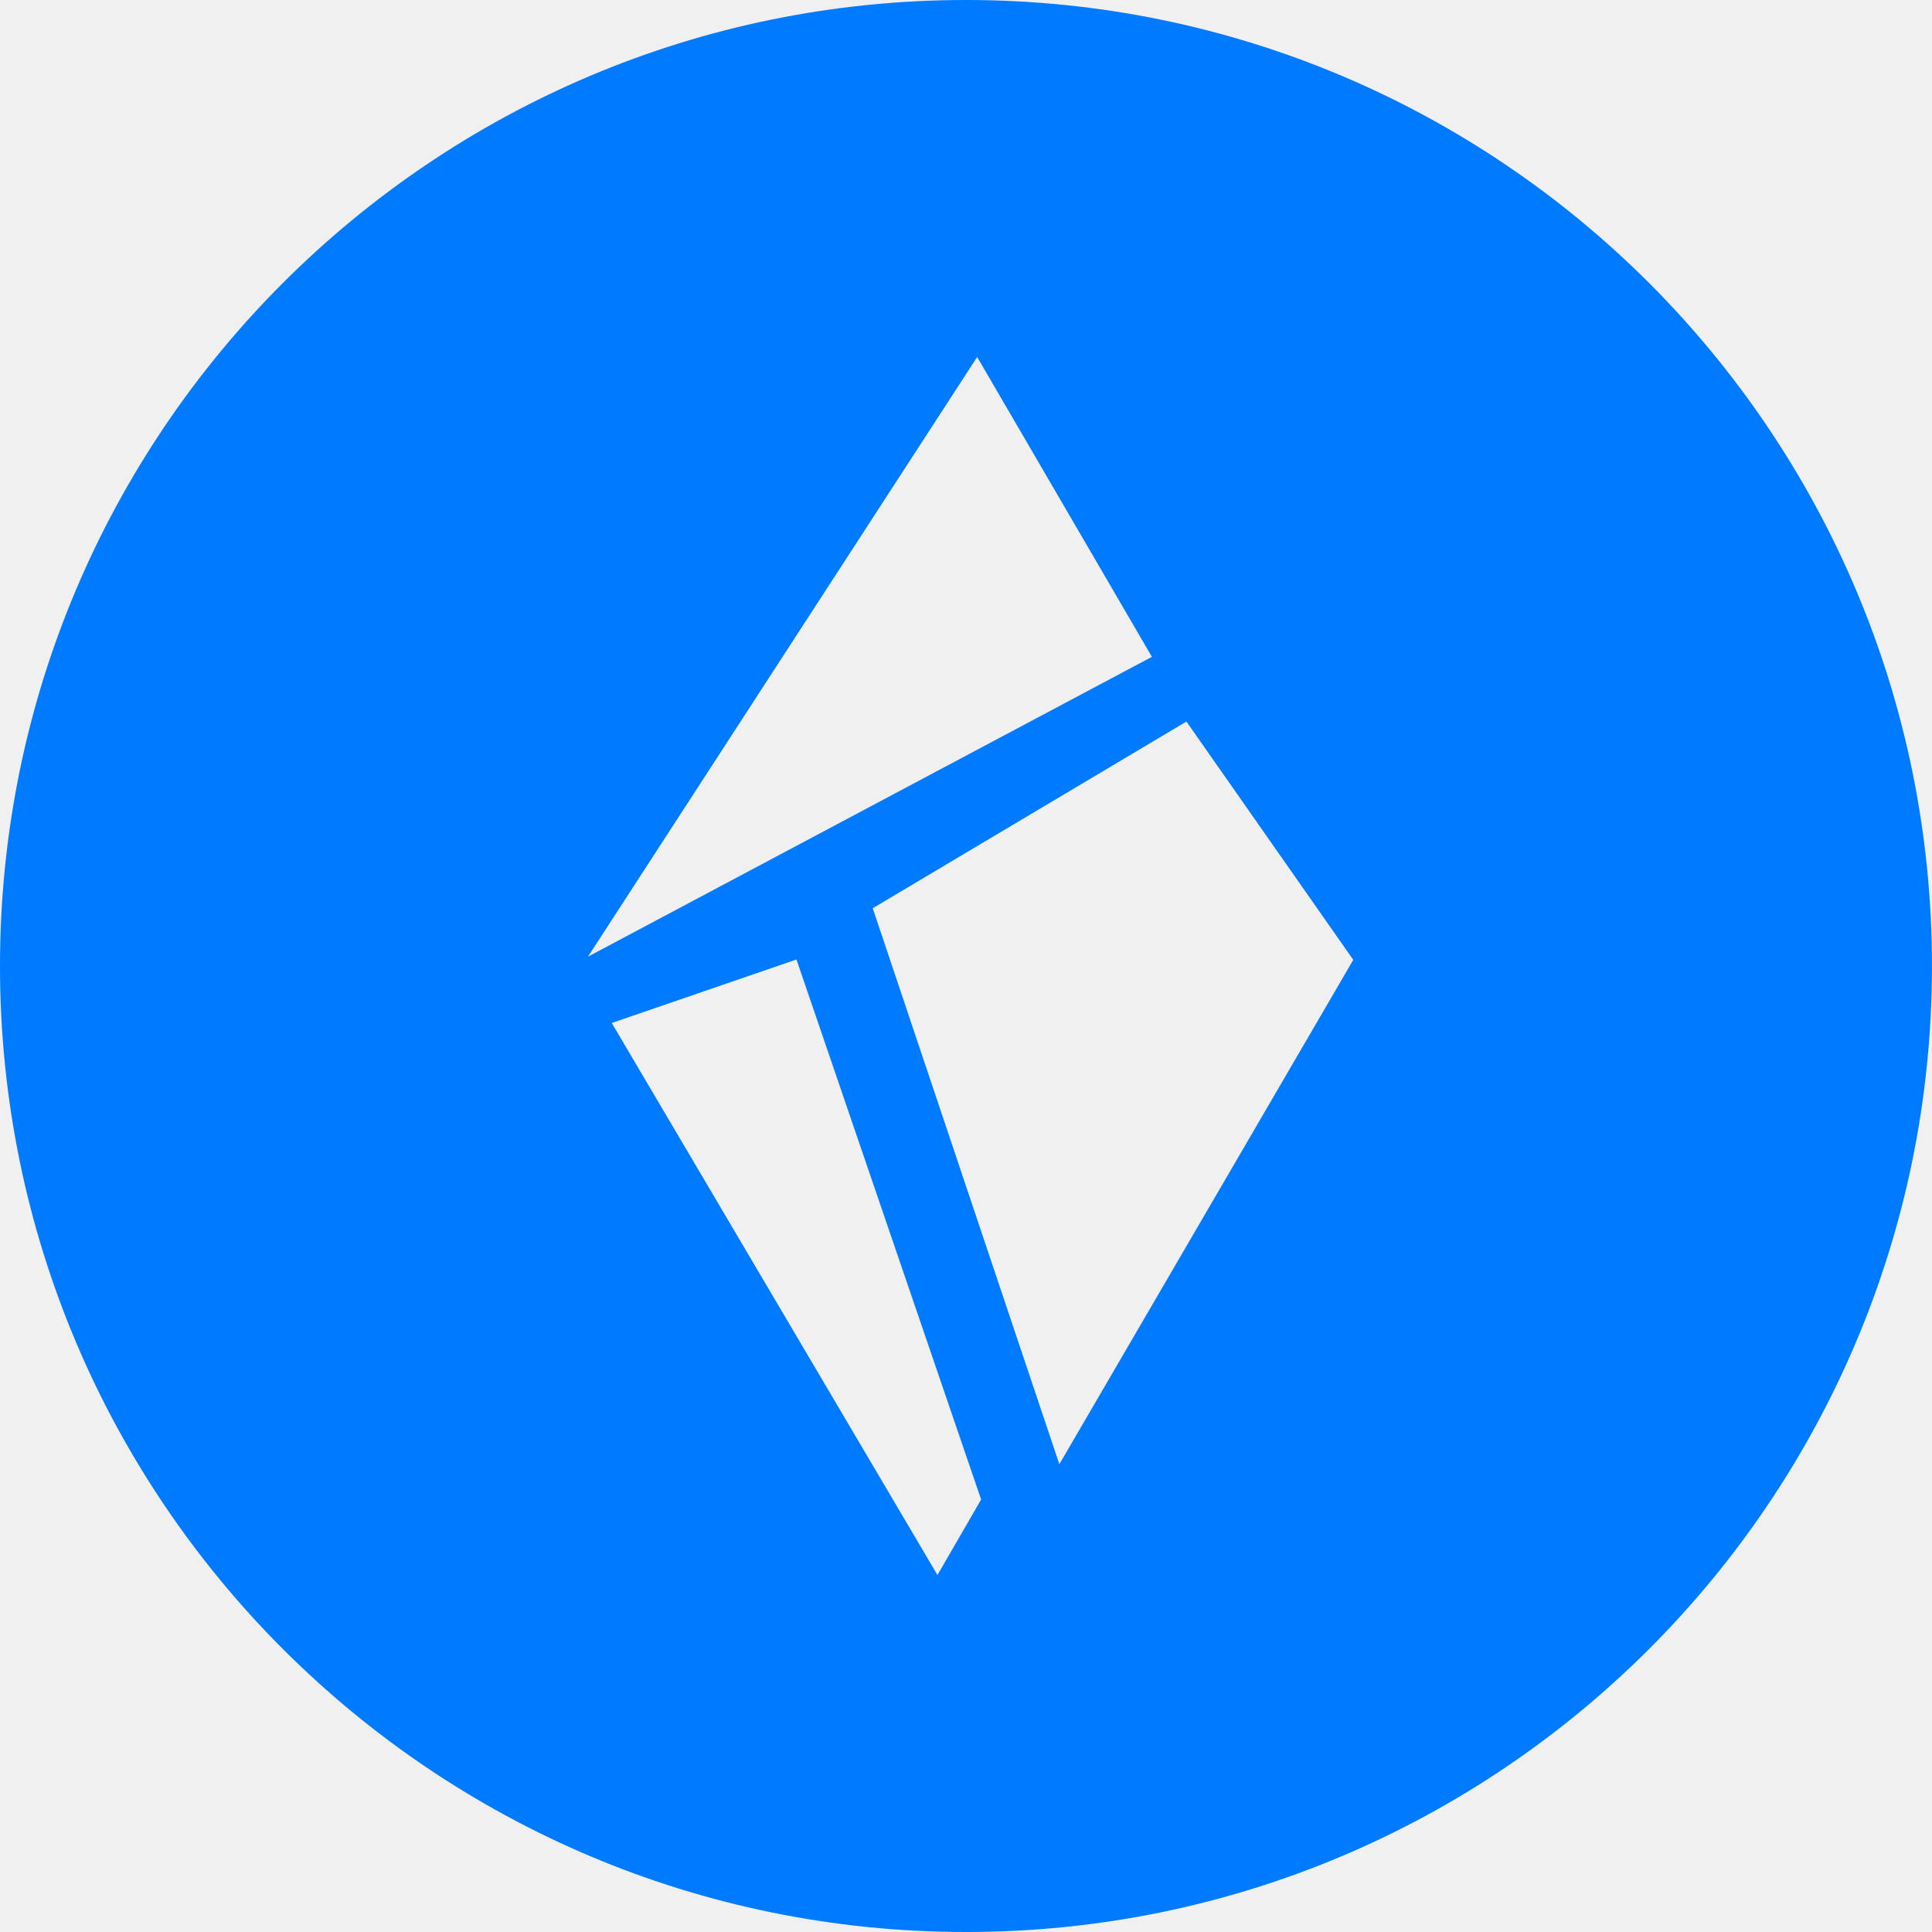
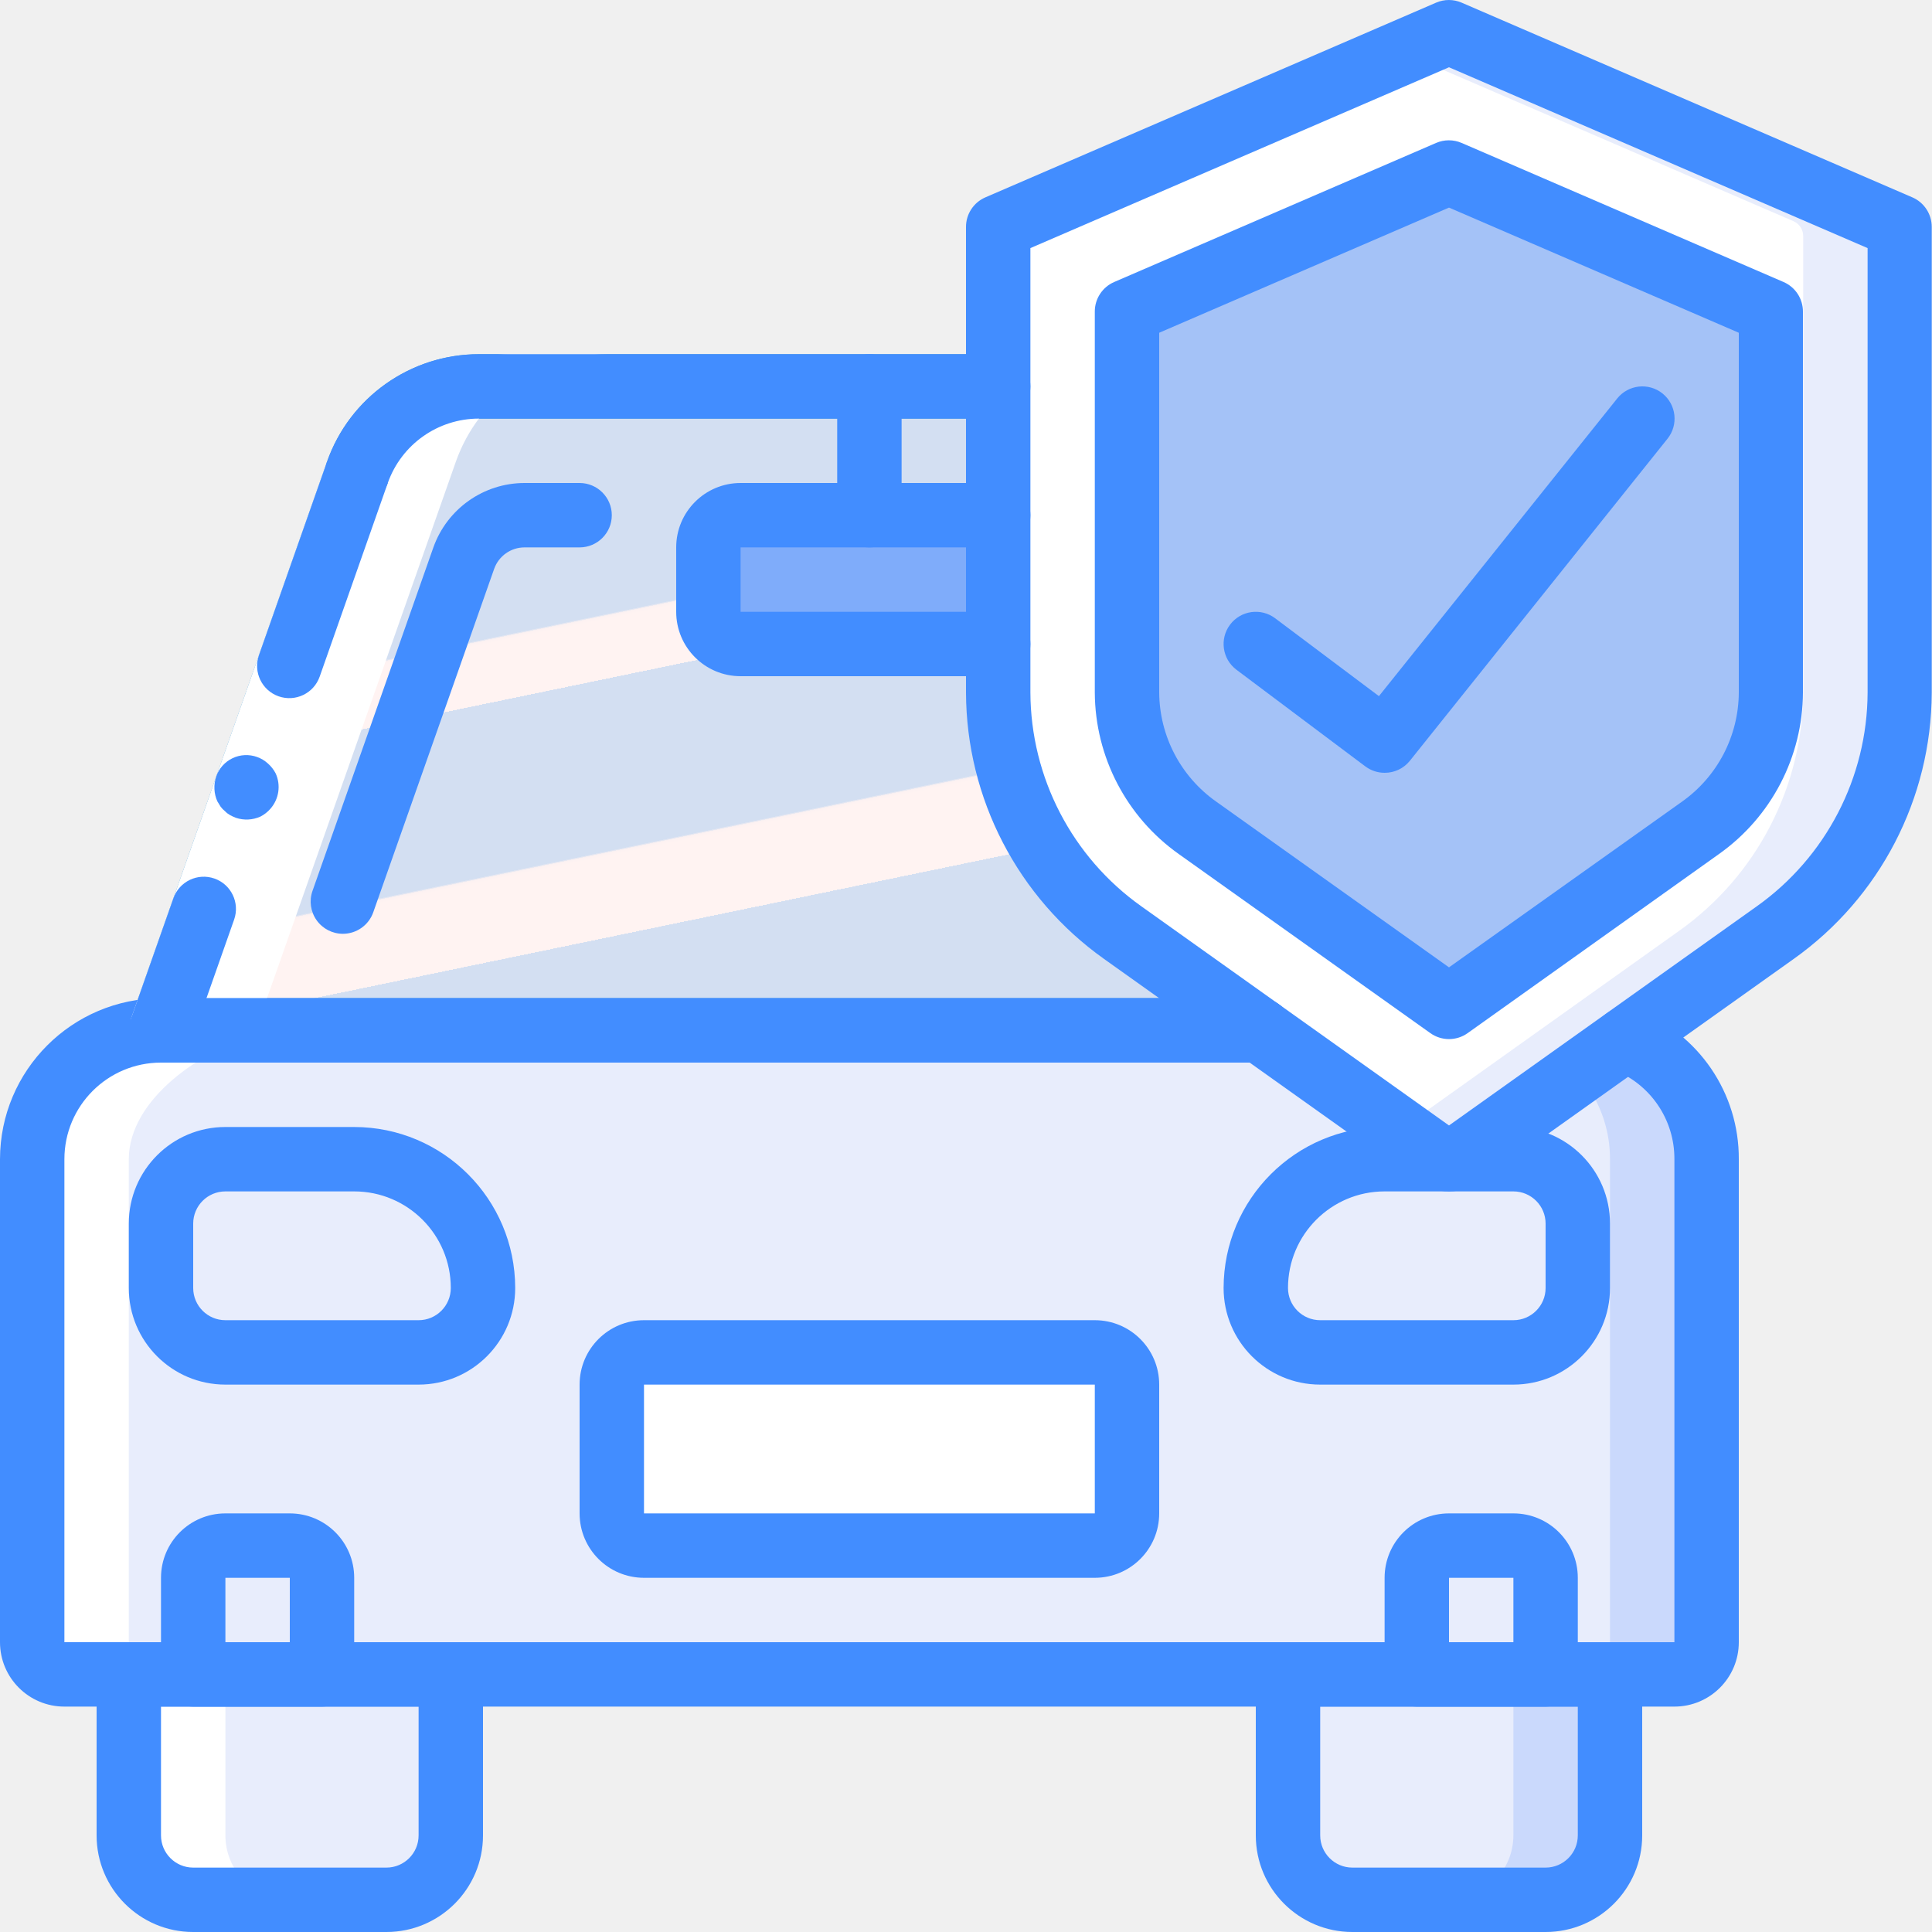
- <svg xmlns="http://www.w3.org/2000/svg" width="40px" height="40px" viewBox="0 0 40 40" version="1.1">
-   <defs />
-   <g id="Shards---Dashboard---Overview-1" stroke="none" stroke-width="1" fill="none" fill-rule="evenodd" transform="translate(-118, -54)">
-     <g id="Sidebar" fill="#007BFF">
-       <g id="Logo" transform="translate(118, 54)">
-         <path d="M21.933,30.315 L18.069,18.804 L24.564,14.939 L28.018,19.873 L21.933,30.315 Z M19.409,32.609 L12.666,21.18 L16.49,19.865 L20.313,31.046 L19.409,32.609 Z M20.231,7.391 L23.849,13.599 L12.173,19.807 L20.231,7.391 Z M20,0 C8.954,0 0,8.954 0,20 C0,31.046 8.954,40 20,40 C31.045,40 39.999,31.046 39.999,20 C39.999,8.954 31.045,0 20,0 L20,0 Z" id="Logo-Icon" />
-       </g>
+ <svg xmlns="http://www.w3.org/2000/svg" width="512" height="512" viewBox="0 0 60 60" version="1.1">
+   <defs>
+     <linearGradient x1="14.448%" y1="9.285%" x2="77.841%" y2="148.75%" id="linearGradient-1">
+       <stop stop-color="#D3DFF2" offset="0%" />
+       <stop stop-color="#D3DFF2" offset="17.2%" />
+       <stop stop-color="#D3DFF2" offset="20%" />
+       <stop stop-color="#DAE2F2" offset="20%" />
+       <stop stop-color="#EBEAF2" offset="20.1%" />
+       <stop stop-color="#F6EFF2" offset="20.1%" />
+       <stop stop-color="#FDF2F2" offset="20.2%" />
+       <stop stop-color="#FFF3F2" offset="20.5%" />
+       <stop stop-color="#FFF3F2" offset="25.2%" />
+       <stop stop-color="#FFF3F2" offset="26%" />
+       <stop stop-color="#D3DFF2" offset="26%" />
+       <stop stop-color="#D3DFF2" offset="39.7%" />
+       <stop stop-color="#D3DFF2" offset="42%" />
+       <stop stop-color="#DAE2F2" offset="42%" />
+       <stop stop-color="#EBEAF2" offset="42.1%" />
+       <stop stop-color="#F6EFF2" offset="42.1%" />
+       <stop stop-color="#FDF2F2" offset="42.2%" />
+       <stop stop-color="#FFF3F2" offset="42.5%" />
+       <stop stop-color="#FFF3F2" offset="48.9%" />
+       <stop stop-color="#FFF3F2" offset="50%" />
+       <stop stop-color="#F8F0F2" offset="50%" />
+       <stop stop-color="#E7E8F2" offset="50%" />
+       <stop stop-color="#DCE3F2" offset="50%" />
+       <stop stop-color="#D5E0F2" offset="50%" />
+       <stop stop-color="#D3DFF2" offset="50.1%" />
+       <stop stop-color="#D3DFF2" offset="70.6%" />
+       <stop stop-color="#D3DFF2" offset="74%" />
+       <stop stop-color="#FFF3F2" offset="74.1%" />
+       <stop stop-color="#FFF3F2" offset="83.5%" />
+       <stop stop-color="#FFF3F2" offset="85%" />
+       <stop stop-color="#D3DFF2" offset="85.1%" />
+     </linearGradient>
+   </defs>
+   <g id="Page-1" stroke="none" stroke-width="1" fill="none" fill-rule="evenodd">
+     <g id="007---Car-Insurance" fill-rule="nonzero">
+       <path d="M49,32 L5,32 L11.1,14.67 C11.664,13.071 13.174,12.001 14.87,12 L34,12 L49,32 Z" id="Shape" fill="url(#linearGradient-1)" />
+       <path d="M49,33 L5,33 C4.676,33 4.372,32.843 4.184,32.578 C3.997,32.313 3.949,31.974 4.057,31.668 L10.157,14.338 C10.862,12.339 12.75,11.001 14.87,11 L34,11 C34.315,11 34.611,11.148 34.8,11.4 L49.8,31.4 C50.027,31.703 50.064,32.108 49.894,32.447 C49.725,32.786 49.379,33 49,33 Z M6.412,31 L47,31 L33.5,13 L14.87,13 C13.599,13.001 12.467,13.802 12.043,15 L6.412,31 Z" id="Shape" fill="#3B97D3" />
+       <path d="M31,20 L23,20 C22.448,20 22,19.552 22,19 L22,17 C22,16.448 22.448,16 23,16 L31,16" id="Shape" fill="#7FACFA" />
+       <path d="M4,50 L14,50 L14,57 C14,58.105 13.105,59 12,59 L6,59 C4.895,59 4,58.105 4,57 L4,50 Z" id="Shape" fill="#E8EDFC" />
+       <path d="M50,50 L50,57 C49.997,58.103 49.103,58.997 48,59 L42,59 C40.897,58.997 40.003,58.103 40,57 L40,50 L50,50 Z" id="Shape" fill="#CAD9FC" />
+       <path d="M47,50 L47,57 C46.997,58.103 46.103,58.997 45,59 L42,59 C40.897,58.997 40.003,58.103 40,57 L40,50 L47,50 Z" id="Shape" fill="#E8EDFC" />
+       <path d="M53,36 L53,51 C53,51.552 52.552,52 52,52 L2,52 C1.448,52 1,51.552 1,51 L1,36 C1,33.791 2.791,32 5,32 L39.13,32 L50.47,32.29 C51.999,32.885 53.005,34.359 53,36 Z" id="Shape" fill="#CAD9FC" />
+       <path d="M50,36 L50,51 C50,51.552 49.552,52 49,52 L2,52 C1.448,52 1,51.552 1,51 L1,36 C1,33.791 2.791,32 5,32 L36.13,32 L47.47,32.29 C48.999,32.885 50.005,34.359 50,36 Z" id="Shape" fill="#E8EDFC" />
+       <path d="M7,36 L11,36 C13.209,36 15,37.791 15,40 C15,41.105 14.105,42 13,42 L7,42 C5.895,42 5,41.105 5,40 L5,38 C5,36.895 5.895,36 7,36 Z" id="Shape" fill="#E8EDFC" />
+       <path d="M43,36 L47,36 C48.105,36 49,36.895 49,38 L49,40 C49,41.105 48.105,42 47,42 L41,42 C39.895,42 39,41.105 39,40 C39,37.791 40.791,36 43,36 Z" id="Shape" fill="#E8EDFC" />
+       <path d="M7,48 L9,48 C9.552,48 10,48.448 10,49 L10,52 L6,52 L6,49 C6,48.448 6.448,48 7,48 Z" id="Shape" fill="#E8EDFC" />
+       <path d="M45,48 L47,48 C47.552,48 48,48.448 48,49 L48,52 L44,52 L44,49 C44,48.448 44.448,48 45,48 Z" id="Shape" fill="#E8EDFC" />
+       <rect id="Rectangle-path" fill="#FFFFFF" x="19" y="42" width="16" height="6" rx="1" />
+       <path d="M59,7.33 L59,21.46 C58.995,24.427 57.553,27.207 55.13,28.92 L45.29,35.93 C45.115,36.05 44.885,36.05 44.71,35.93 L43.5,35.07 L34.87,28.92 C32.447,27.207 31.005,24.427 31,21.46 L31,7.33 C31.001,7.131 31.118,6.951 31.3,6.87 L43.5,1.6 L44.8,1.04 C44.929,0.99 45.071,0.99 45.2,1.04 L58.7,6.87 C58.882,6.951 58.999,7.131 59,7.33 Z" id="Shape" fill="#E8EDFC" />
+       <path d="M56,7.33 L56,21.46 C55.995,24.427 54.553,27.207 52.13,28.92 L43.5,35.07 L34.87,28.92 C32.447,27.207 31.005,24.427 31,21.46 L31,7.33 C31.001,7.131 31.118,6.951 31.3,6.87 L43.5,1.6 L55.7,6.87 C55.882,6.951 55.999,7.131 56,7.33 Z" id="Shape" fill="#FFFFFF" />
+       <path d="M37.188,25.664 C35.824,24.699 35.009,23.136 35,21.465 L35,9.633 L45,5.313 L55,9.633 L55,21.465 C54.991,23.136 54.176,24.7 52.812,25.665 L45,31.225 L37.188,25.664 Z" id="Shape" fill="#955BA5" />
+       <path d="M37.188,25.664 C35.824,24.699 35.009,23.136 35,21.465 L35,9.633 L45,5.313 L55,9.633 L55,21.465 C54.991,23.136 54.176,24.7 52.812,25.665 L45,31.225 L37.188,25.664 Z" id="Shape" fill="#A4C2F7" />
+       <path d="M2,52 L4,52 L4,57 C4,58.105 4.895,59 6,59 L9,59 C7.895,59 7,58.105 7,57 L7,52 L5,52 C4.448,52 4,51.552 4,51 L4,36 C4,34.134 6.282,32.581 8.01,32.138 C7.988,31.98 8.004,31.819 8.057,31.668 L14.157,14.338 C14.862,12.339 16.75,11.001 18.87,11 L15.87,11 C13.75,11.001 11.861,12.338 11.156,14.338 L5.056,31.668 C5.003,31.819 4.987,31.98 5.009,32.138 C3.282,32.581 1,34.134 1,36 L1,51 C1,51.552 1.448,52 2,52 Z" id="Shape" fill="#FFFFFF" />
+       <path d="M45,37 C44.629,37 44.267,36.885 43.965,36.67 L34.289,29.782 C31.608,27.878 30.011,24.797 30,21.509 L30,7.048 C29.999,6.65 30.235,6.289 30.6,6.13 L44.6,0.082 C44.853,-0.027 45.139,-0.027 45.392,0.082 L59.392,6.13 C59.757,6.289 59.993,6.65 59.992,7.048 L59.992,21.509 C59.981,24.797 58.384,27.878 55.703,29.782 L46.027,36.669 C45.727,36.883 45.368,36.998 45,37 Z M32,7.705 L32,21.505 C32.01,24.147 33.294,26.621 35.449,28.149 L45,34.952 L54.551,28.152 C56.705,26.624 57.99,24.15 58,21.509 L58,7.705 L45,2.089 L32,7.705 Z" id="Shape" fill="#428DFF" />
+       <path d="M45,32.27 C44.792,32.27 44.589,32.205 44.42,32.084 L36.608,26.523 C34.981,25.37 34.01,23.503 34,21.509 L34,9.677 C33.999,9.279 34.235,8.918 34.6,8.759 L44.6,4.439 C44.853,4.33 45.139,4.33 45.392,4.439 L55.392,8.759 C55.757,8.918 55.993,9.279 55.992,9.677 L55.992,21.509 C55.983,23.503 55.011,25.37 53.384,26.523 L45.58,32.084 C45.411,32.205 45.208,32.27 45,32.27 Z M37.769,24.894 L45,30.042 L52.231,24.9 C53.334,24.122 53.993,22.859 54,21.509 L54,10.334 L45,6.447 L36,10.334 L36,21.509 C36.009,22.857 36.668,24.117 37.769,24.894 Z" id="Shape" fill="#428DFF" />
+       <path d="M43,24 C42.784,24 42.573,23.93 42.4,23.8 L38.4,20.8 C37.958,20.469 37.869,19.842 38.2,19.4 C38.531,18.958 39.158,18.869 39.6,19.2 L42.824,21.619 L50.224,12.375 C50.569,11.944 51.199,11.874 51.63,12.219 C52.061,12.564 52.131,13.194 51.786,13.625 L43.786,23.625 C43.595,23.864 43.306,24.002 43,24 Z" id="Shape" fill="#428DFF" />
+       <path d="M52,53 L2,53 C0.895,53 1.3527075e-16,52.105 0,51 L0,36 C0.003,33.24 2.24,31.003 5,31 L39.13,31 C39.682,31 40.13,31.448 40.13,32 C40.13,32.552 39.682,33 39.13,33 L5,33 C3.343,33 2,34.343 2,36 L2,51 L52,51 L52,36 C52.007,34.771 51.254,33.665 50.107,33.222 C49.592,33.022 49.337,32.442 49.538,31.927 C49.738,31.413 50.317,31.158 50.832,31.358 C52.75,32.097 54.011,33.945 54,36 L54,51 C54,52.105 53.105,53 52,53 Z" id="Shape" fill="#428DFF" />
+       <path d="M12,60 L6,60 C4.343,60 3,58.657 3,57 L3,52 C3,51.448 3.448,51 4,51 L14,51 C14.552,51 15,51.448 15,52 L15,57 C15,58.657 13.657,60 12,60 Z M5,53 L5,57 C5,57.552 5.448,58 6,58 L12,58 C12.552,58 13,57.552 13,57 L13,53 L5,53 Z" id="Shape" fill="#428DFF" />
+       <path d="M48,60 L42,60 C40.343,60 39,58.657 39,57 L39,52 C39,51.448 39.448,51 40,51 L50,51 C50.552,51 51,51.448 51,52 L51,57 C51,58.657 49.657,60 48,60 Z M41,53 L41,57 C41,57.552 41.448,58 42,58 L48,58 C48.552,58 49,57.552 49,57 L49,53 L41,53 Z" id="Shape" fill="#428DFF" />
+       <polygon id="Shape" fill="#FFFFFF" points="4.057 31.668 8.373 19.405 10.157 14.338 12.043 15.002 10.26 20.069 5.943 32.332" />
+       <path d="M6.66,27.284 C6.139,27.101 5.568,27.374 5.385,27.895 L4.057,31.668 L5.943,32.332 L7.271,28.559 C7.454,28.038 7.181,27.467 6.66,27.284 Z" id="Shape" fill="#428DFF" />
+       <path d="M12.043,15 L10.157,14.336 L8.041,20.349 C7.858,20.87 8.131,21.441 8.653,21.625 C9.174,21.808 9.745,21.534 9.928,21.013 L12.043,15 Z" id="Shape" fill="#428DFF" />
+       <path d="M6.713,24.122 C6.629,24.373 6.642,24.647 6.751,24.888 L6.851,25.051 C6.891,25.105 6.938,25.154 6.991,25.196 C7.035,25.242 7.086,25.281 7.141,25.312 C7.2,25.344 7.261,25.373 7.323,25.397 C7.574,25.482 7.848,25.468 8.089,25.359 C8.206,25.299 8.311,25.217 8.397,25.118 C8.664,24.816 8.728,24.385 8.561,24.018 C8.5,23.901 8.418,23.797 8.319,23.71 C8.222,23.622 8.11,23.554 7.987,23.51 C7.737,23.419 7.461,23.432 7.221,23.547 C6.981,23.662 6.797,23.869 6.712,24.121 L6.713,24.122 Z" id="Shape" fill="#428DFF" />
+       <path d="M39.13,33 L5,33 C4.448,33 4,32.552 4,32 C4,31.448 4.448,31 5,31 L39.13,31 C39.682,31 40.13,31.448 40.13,32 C40.13,32.552 39.682,33 39.13,33 Z" id="Shape" fill="#428DFF" />
+       <path d="M11.1,15.67 C10.776,15.67 10.472,15.513 10.284,15.249 C10.096,14.984 10.049,14.645 10.156,14.339 C10.86,12.339 12.75,11.001 14.87,11 L31,11 C31.552,11 32,11.448 32,12 C32,12.552 31.552,13 31,13 L14.87,13 C13.599,13.001 12.467,13.802 12.043,15 C11.903,15.401 11.525,15.67 11.1,15.67 Z" id="Shape" fill="#428DFF" />
+       <path d="M10.648,29 C10.324,29 10.02,28.843 9.832,28.578 C9.645,28.313 9.597,27.974 9.705,27.668 L13.459,17 C13.885,15.802 15.018,15.001 16.289,15 L18,15 C18.552,15 19,15.448 19,16 C19,16.552 18.552,17 18,17 L16.289,17 C15.865,17 15.487,17.268 15.346,17.668 L11.592,28.332 C11.451,28.732 11.073,29 10.648,29 Z" id="Shape" fill="#428DFF" />
+       <path d="M27,17 C26.448,17 26,16.552 26,16 L26,12 C26,11.448 26.448,11 27,11 C27.552,11 28,11.448 28,12 L28,16 C28,16.552 27.552,17 27,17 Z" id="Shape" fill="#428DFF" />
+       <path d="M31,21 L23,21 C21.895,21 21,20.105 21,19 L21,17 C21,15.895 21.895,15 23,15 L31,15 C31.552,15 32,15.448 32,16 C32,16.552 31.552,17 31,17 L23,17 L23,19 L31,19 C31.552,19 32,19.448 32,20 C32,20.552 31.552,21 31,21 Z" id="Shape" fill="#428DFF" />
+       <path d="M13,43 L7,43 C5.343,43 4,41.657 4,40 L4,38 C4,36.343 5.343,35 7,35 L11,35 C13.76,35.003 15.997,37.24 16,40 C16,41.657 14.657,43 13,43 Z M7,37 C6.448,37 6,37.448 6,38 L6,40 C6,40.552 6.448,41 7,41 L13,41 C13.552,41 14,40.552 14,40 C14,38.343 12.657,37 11,37 L7,37 Z" id="Shape" fill="#428DFF" />
+       <path d="M47,43 L41,43 C39.343,43 38,41.657 38,40 C38.003,37.24 40.24,35.003 43,35 L47,35 C48.657,35 50,36.343 50,38 L50,40 C50,41.657 48.657,43 47,43 Z M43,37 C41.343,37 40,38.343 40,40 C40,40.552 40.448,41 41,41 L47,41 C47.552,41 48,40.552 48,40 L48,38 C48,37.448 47.552,37 47,37 L43,37 Z" id="Shape" fill="#428DFF" />
+       <path d="M10,53 L6,53 C5.448,53 5,52.552 5,52 L5,49 C5,47.895 5.895,47 7,47 L9,47 C10.105,47 11,47.895 11,49 L11,52 C11,52.552 10.552,53 10,53 Z M7,51 L9,51 L9,49 L7,49 L7,51 Z" id="Shape" fill="#428DFF" />
+       <path d="M48,53 L44,53 C43.448,53 43,52.552 43,52 L43,49 C43,47.895 43.895,47 45,47 L47,47 C48.105,47 49,47.895 49,49 L49,52 C49,52.552 48.552,53 48,53 Z M45,51 L47,51 L47,49 L45,49 L45,51 Z" id="Shape" fill="#428DFF" />
+       <path d="M34,49 L20,49 C18.895,49 18,48.105 18,47 L18,43 C18,41.895 18.895,41 20,41 L34,41 C35.105,41 36,41.895 36,43 L36,47 C36,48.105 35.105,49 34,49 Z M20,43 L20,47 L34,47 L34,43 L20,43 Z" id="Shape" fill="#428DFF" />
    </g>
  </g>
</svg>
